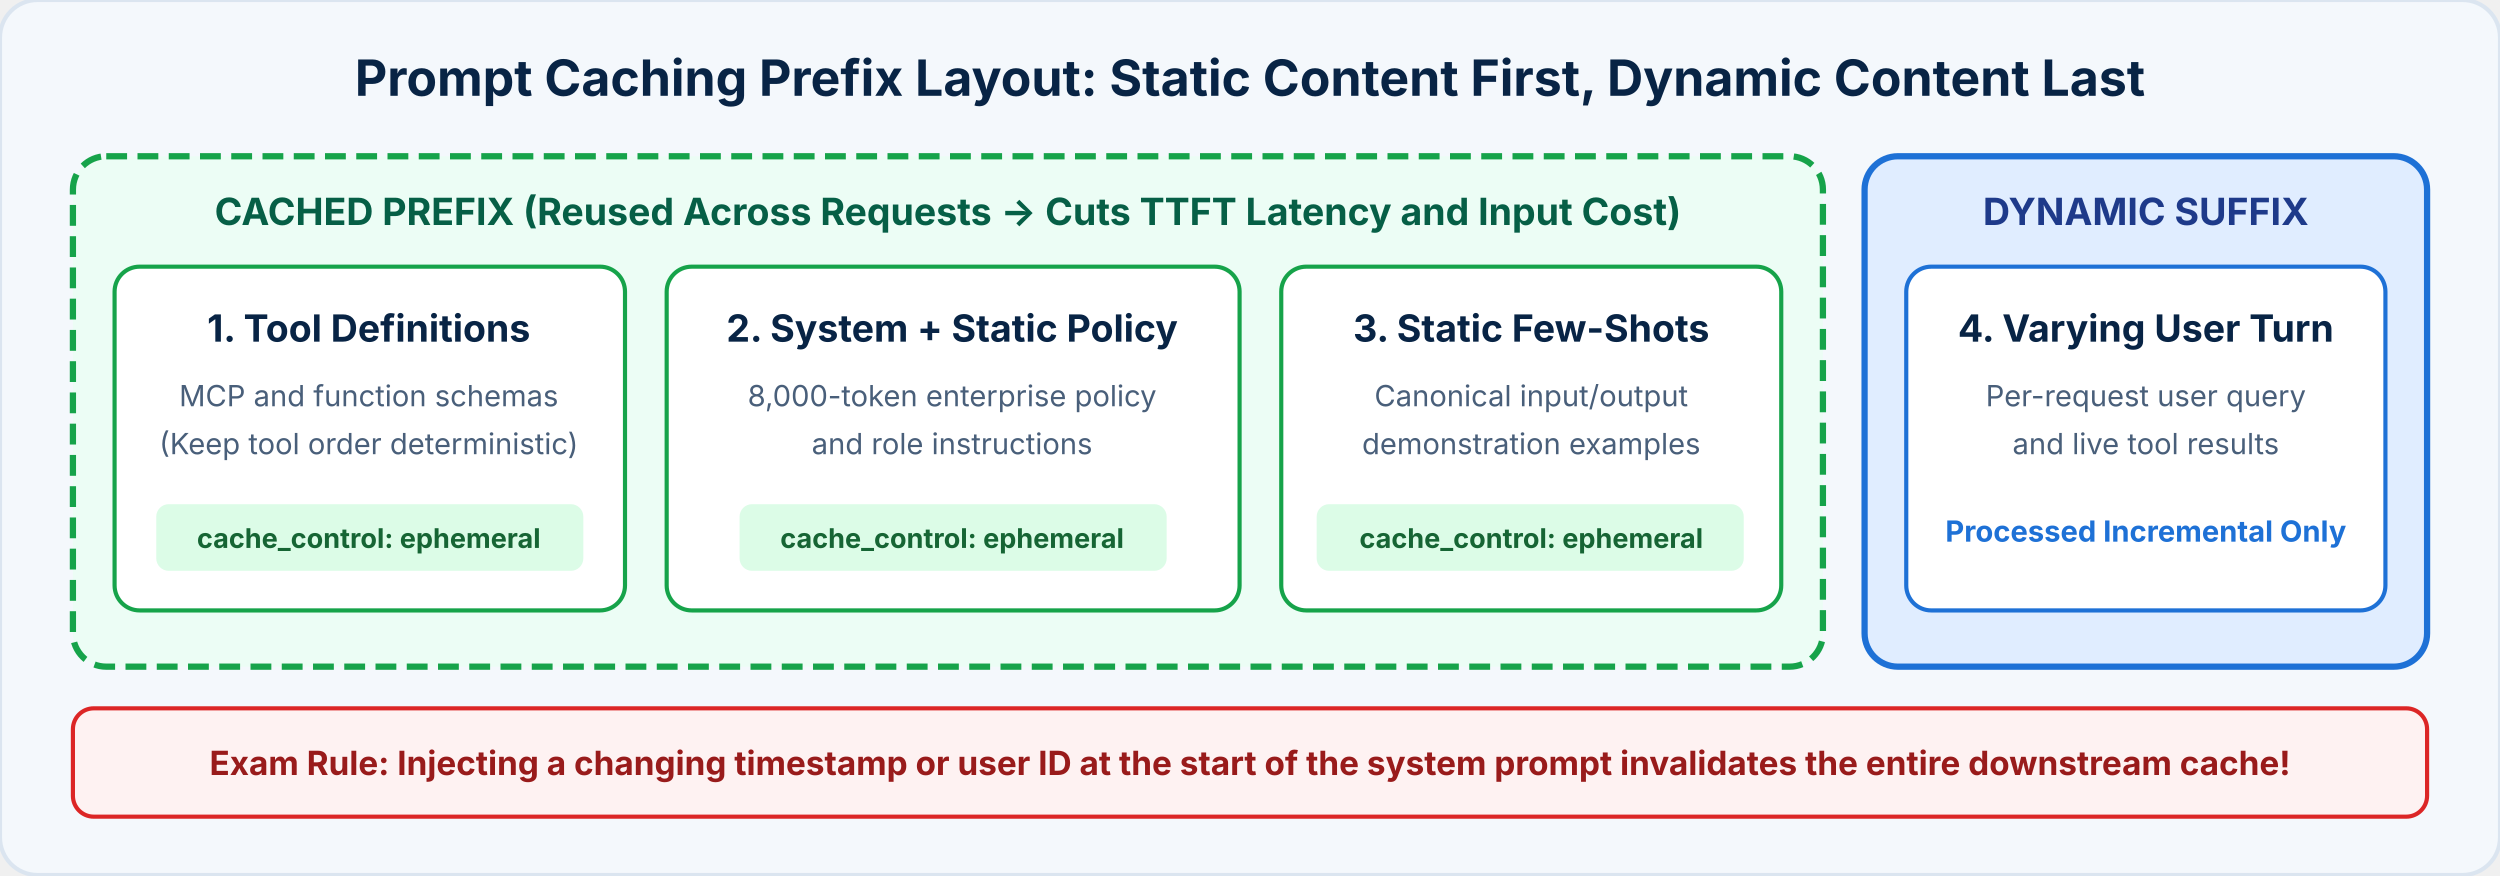
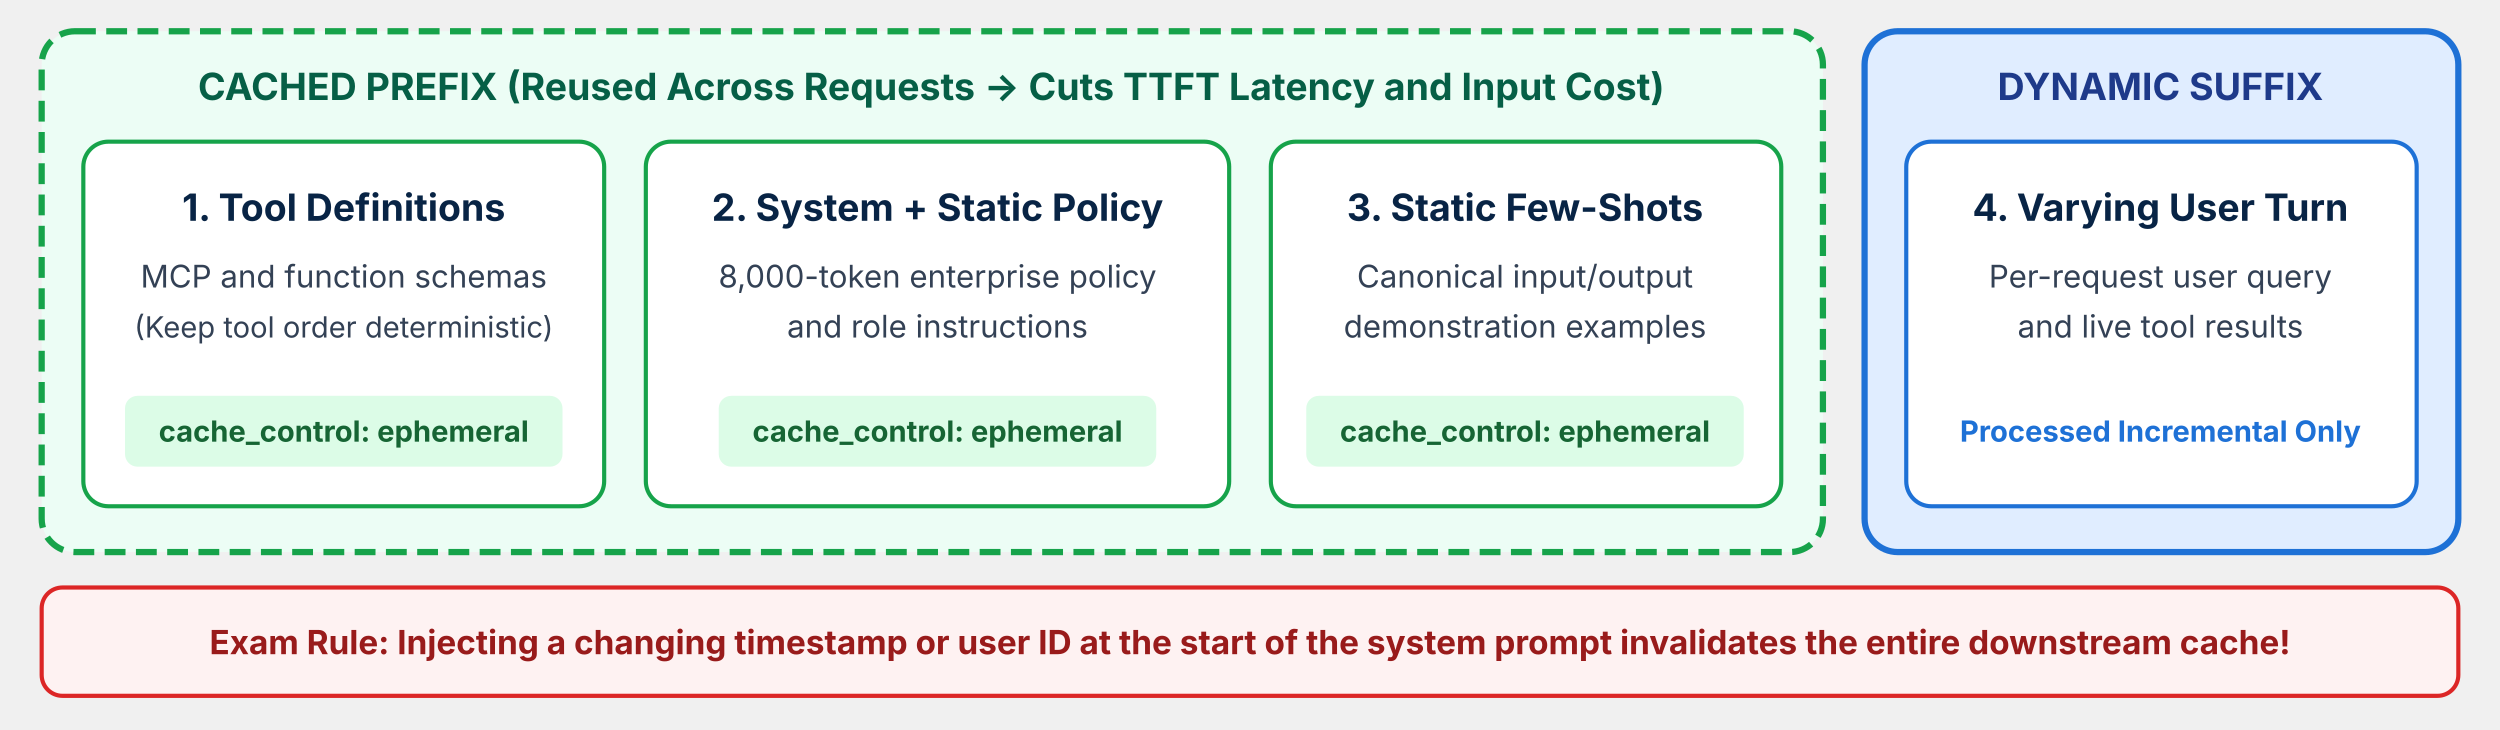
- <svg xmlns="http://www.w3.org/2000/svg" viewBox="0 0 1200 420" width="1200" height="420" role="img" aria-label="Prompt Caching Prefix Ordering Architecture">
-   <rect width="1200" height="420" rx="18" fill="#f4f8fc" stroke="#dbe5f0" stroke-width="2" />
-   <text x="600" y="46" text-anchor="middle" fill="#082445" font-family="Inter, system-ui, sans-serif" font-size="24" font-weight="700">Prompt Caching Prefix Layout: Static Content First, Dynamic Content Last</text>
-   <rect x="35" y="75" width="840" height="245" rx="16" fill="#ecfdf5" stroke="#16a34a" stroke-width="3" stroke-dasharray="10 5" />
-   <text x="455" y="108" text-anchor="middle" fill="#065f46" font-family="Inter, system-ui, sans-serif" font-size="18" font-weight="700">CACHED PREFIX (Reused Across Requests -&gt; Cuts TTFT Latency and Input Cost)</text>
-   <rect x="55" y="128" width="245" height="165" rx="12" fill="#ffffff" stroke="#16a34a" stroke-width="2" />
-   <text x="177" y="164" text-anchor="middle" fill="#082445" font-family="Inter, system-ui, sans-serif" font-size="18" font-weight="700">1. Tool Definitions</text>
-   <text x="177" y="195" text-anchor="middle" fill="#495f7a" font-family="Inter, system-ui, sans-serif" font-size="14">MCP and function schemas</text>
-   <text x="177" y="218" text-anchor="middle" fill="#495f7a" font-family="Inter, system-ui, sans-serif" font-size="14">(Keep tool order deterministic)</text>
-   <rect x="75" y="242" width="205" height="32" rx="6" fill="#dcfce7" />
-   <text x="177" y="263" text-anchor="middle" fill="#166534" font-family="Inter, system-ui, sans-serif" font-size="13" font-weight="700">cache_control: ephemeral</text>
-   <rect x="320" y="128" width="275" height="165" rx="12" fill="#ffffff" stroke="#16a34a" stroke-width="2" />
-   <text x="457" y="164" text-anchor="middle" fill="#082445" font-family="Inter, system-ui, sans-serif" font-size="18" font-weight="700">2. System + Static Policy</text>
-   <text x="457" y="195" text-anchor="middle" fill="#495f7a" font-family="Inter, system-ui, sans-serif" font-size="14">8,000-token enterprise policy</text>
-   <text x="457" y="218" text-anchor="middle" fill="#495f7a" font-family="Inter, system-ui, sans-serif" font-size="14">and role instructions</text>
-   <rect x="355" y="242" width="205" height="32" rx="6" fill="#dcfce7" />
-   <text x="457" y="263" text-anchor="middle" fill="#166534" font-family="Inter, system-ui, sans-serif" font-size="13" font-weight="700">cache_control: ephemeral</text>
-   <rect x="615" y="128" width="240" height="165" rx="12" fill="#ffffff" stroke="#16a34a" stroke-width="2" />
-   <text x="735" y="164" text-anchor="middle" fill="#082445" font-family="Inter, system-ui, sans-serif" font-size="18" font-weight="700">3. Static Few-Shots</text>
-   <text x="735" y="195" text-anchor="middle" fill="#495f7a" font-family="Inter, system-ui, sans-serif" font-size="14">Canonical input/output</text>
-   <text x="735" y="218" text-anchor="middle" fill="#495f7a" font-family="Inter, system-ui, sans-serif" font-size="14">demonstration examples</text>
-   <rect x="632" y="242" width="205" height="32" rx="6" fill="#dcfce7" />
-   <text x="735" y="263" text-anchor="middle" fill="#166534" font-family="Inter, system-ui, sans-serif" font-size="13" font-weight="700">cache_control: ephemeral</text>
-   <rect x="895" y="75" width="270" height="245" rx="16" fill="#e0edff" stroke="#1e71d6" stroke-width="3" />
-   <text x="1030" y="108" text-anchor="middle" fill="#1e3a8a" font-family="Inter, system-ui, sans-serif" font-size="18" font-weight="700">DYNAMIC SUFFIX</text>
-   <rect x="915" y="128" width="230" height="165" rx="12" fill="#ffffff" stroke="#1e71d6" stroke-width="2" />
-   <text x="1030" y="164" text-anchor="middle" fill="#082445" font-family="Inter, system-ui, sans-serif" font-size="18" font-weight="700">4. Varying User Turn</text>
-   <text x="1030" y="195" text-anchor="middle" fill="#495f7a" font-family="Inter, system-ui, sans-serif" font-size="14">Per-request user query</text>
-   <text x="1030" y="218" text-anchor="middle" fill="#495f7a" font-family="Inter, system-ui, sans-serif" font-size="14">and live tool results</text>
-   <text x="1030" y="260" text-anchor="middle" fill="#1e71d6" font-family="Inter, system-ui, sans-serif" font-size="14" font-weight="700">Processed Incremental Only</text>
-   <rect x="35" y="340" width="1130" height="52" rx="10" fill="#fef2f2" stroke="#dc2626" stroke-width="2" />
-   <text x="600" y="372" text-anchor="middle" fill="#991b1b" font-family="Inter, system-ui, sans-serif" font-size="16" font-weight="700">Exam Rule: Injecting a changing timestamp or user ID at the start of the system prompt invalidates the entire downstream cache!</text>
+ <svg xmlns="http://www.w3.org/2000/svg" viewBox="0 0 1200 350" width="1200" height="350" role="img" aria-label="Prompt Caching Prefix Ordering Architecture">
+   <rect x="20" y="15" width="855" height="250" rx="16" fill="#ecfdf5" stroke="#16a34a" stroke-width="3" stroke-dasharray="10 5" />
+   <text x="447" y="48" text-anchor="middle" fill="#065f46" font-family="Inter, system-ui, sans-serif" font-size="18" font-weight="700">CACHED PREFIX (Reused Across Requests -&gt; Cuts TTFT Latency and Input Cost)</text>
+   <rect x="40" y="68" width="250" height="175" rx="12" fill="#ffffff" stroke="#16a34a" stroke-width="2" />
+   <text x="165" y="106" text-anchor="middle" fill="#082445" font-family="Inter, system-ui, sans-serif" font-size="18" font-weight="700">1. Tool Definitions</text>
+   <text x="165" y="138" text-anchor="middle" fill="#334155" font-family="Inter, system-ui, sans-serif" font-size="15">MCP and function schemas</text>
+   <text x="165" y="162" text-anchor="middle" fill="#334155" font-family="Inter, system-ui, sans-serif" font-size="14">(Keep tool order deterministic)</text>
+   <rect x="60" y="190" width="210" height="34" rx="6" fill="#dcfce7" />
+   <text x="165" y="212" text-anchor="middle" fill="#166534" font-family="Inter, system-ui, sans-serif" font-size="14" font-weight="700">cache_control: ephemeral</text>
+   <rect x="310" y="68" width="280" height="175" rx="12" fill="#ffffff" stroke="#16a34a" stroke-width="2" />
+   <text x="450" y="106" text-anchor="middle" fill="#082445" font-family="Inter, system-ui, sans-serif" font-size="18" font-weight="700">2. System + Static Policy</text>
+   <text x="450" y="138" text-anchor="middle" fill="#334155" font-family="Inter, system-ui, sans-serif" font-size="15">8,000-token enterprise policy</text>
+   <text x="450" y="162" text-anchor="middle" fill="#334155" font-family="Inter, system-ui, sans-serif" font-size="15">and role instructions</text>
+   <rect x="345" y="190" width="210" height="34" rx="6" fill="#dcfce7" />
+   <text x="450" y="212" text-anchor="middle" fill="#166534" font-family="Inter, system-ui, sans-serif" font-size="14" font-weight="700">cache_control: ephemeral</text>
+   <rect x="610" y="68" width="245" height="175" rx="12" fill="#ffffff" stroke="#16a34a" stroke-width="2" />
+   <text x="732" y="106" text-anchor="middle" fill="#082445" font-family="Inter, system-ui, sans-serif" font-size="18" font-weight="700">3. Static Few-Shots</text>
+   <text x="732" y="138" text-anchor="middle" fill="#334155" font-family="Inter, system-ui, sans-serif" font-size="15">Canonical input/output</text>
+   <text x="732" y="162" text-anchor="middle" fill="#334155" font-family="Inter, system-ui, sans-serif" font-size="15">demonstration examples</text>
+   <rect x="627" y="190" width="210" height="34" rx="6" fill="#dcfce7" />
+   <text x="732" y="212" text-anchor="middle" fill="#166534" font-family="Inter, system-ui, sans-serif" font-size="14" font-weight="700">cache_control: ephemeral</text>
+   <rect x="895" y="15" width="285" height="250" rx="16" fill="#e0edff" stroke="#1e71d6" stroke-width="3" />
+   <text x="1037" y="48" text-anchor="middle" fill="#1e3a8a" font-family="Inter, system-ui, sans-serif" font-size="18" font-weight="700">DYNAMIC SUFFIX</text>
+   <rect x="915" y="68" width="245" height="175" rx="12" fill="#ffffff" stroke="#1e71d6" stroke-width="2" />
+   <text x="1037" y="106" text-anchor="middle" fill="#082445" font-family="Inter, system-ui, sans-serif" font-size="18" font-weight="700">4. Varying User Turn</text>
+   <text x="1037" y="138" text-anchor="middle" fill="#334155" font-family="Inter, system-ui, sans-serif" font-size="15">Per-request user query</text>
+   <text x="1037" y="162" text-anchor="middle" fill="#334155" font-family="Inter, system-ui, sans-serif" font-size="15">and live tool results</text>
+   <text x="1037" y="212" text-anchor="middle" fill="#1e71d6" font-family="Inter, system-ui, sans-serif" font-size="14" font-weight="700">Processed Incremental Only</text>
+   <rect x="20" y="282" width="1160" height="52" rx="10" fill="#fef2f2" stroke="#dc2626" stroke-width="2" />
+   <text x="600" y="314" text-anchor="middle" fill="#991b1b" font-family="Inter, system-ui, sans-serif" font-size="16" font-weight="700">Exam Rule: Injecting a changing timestamp or user ID at the start of the system prompt invalidates the entire downstream cache!</text>
</svg>
